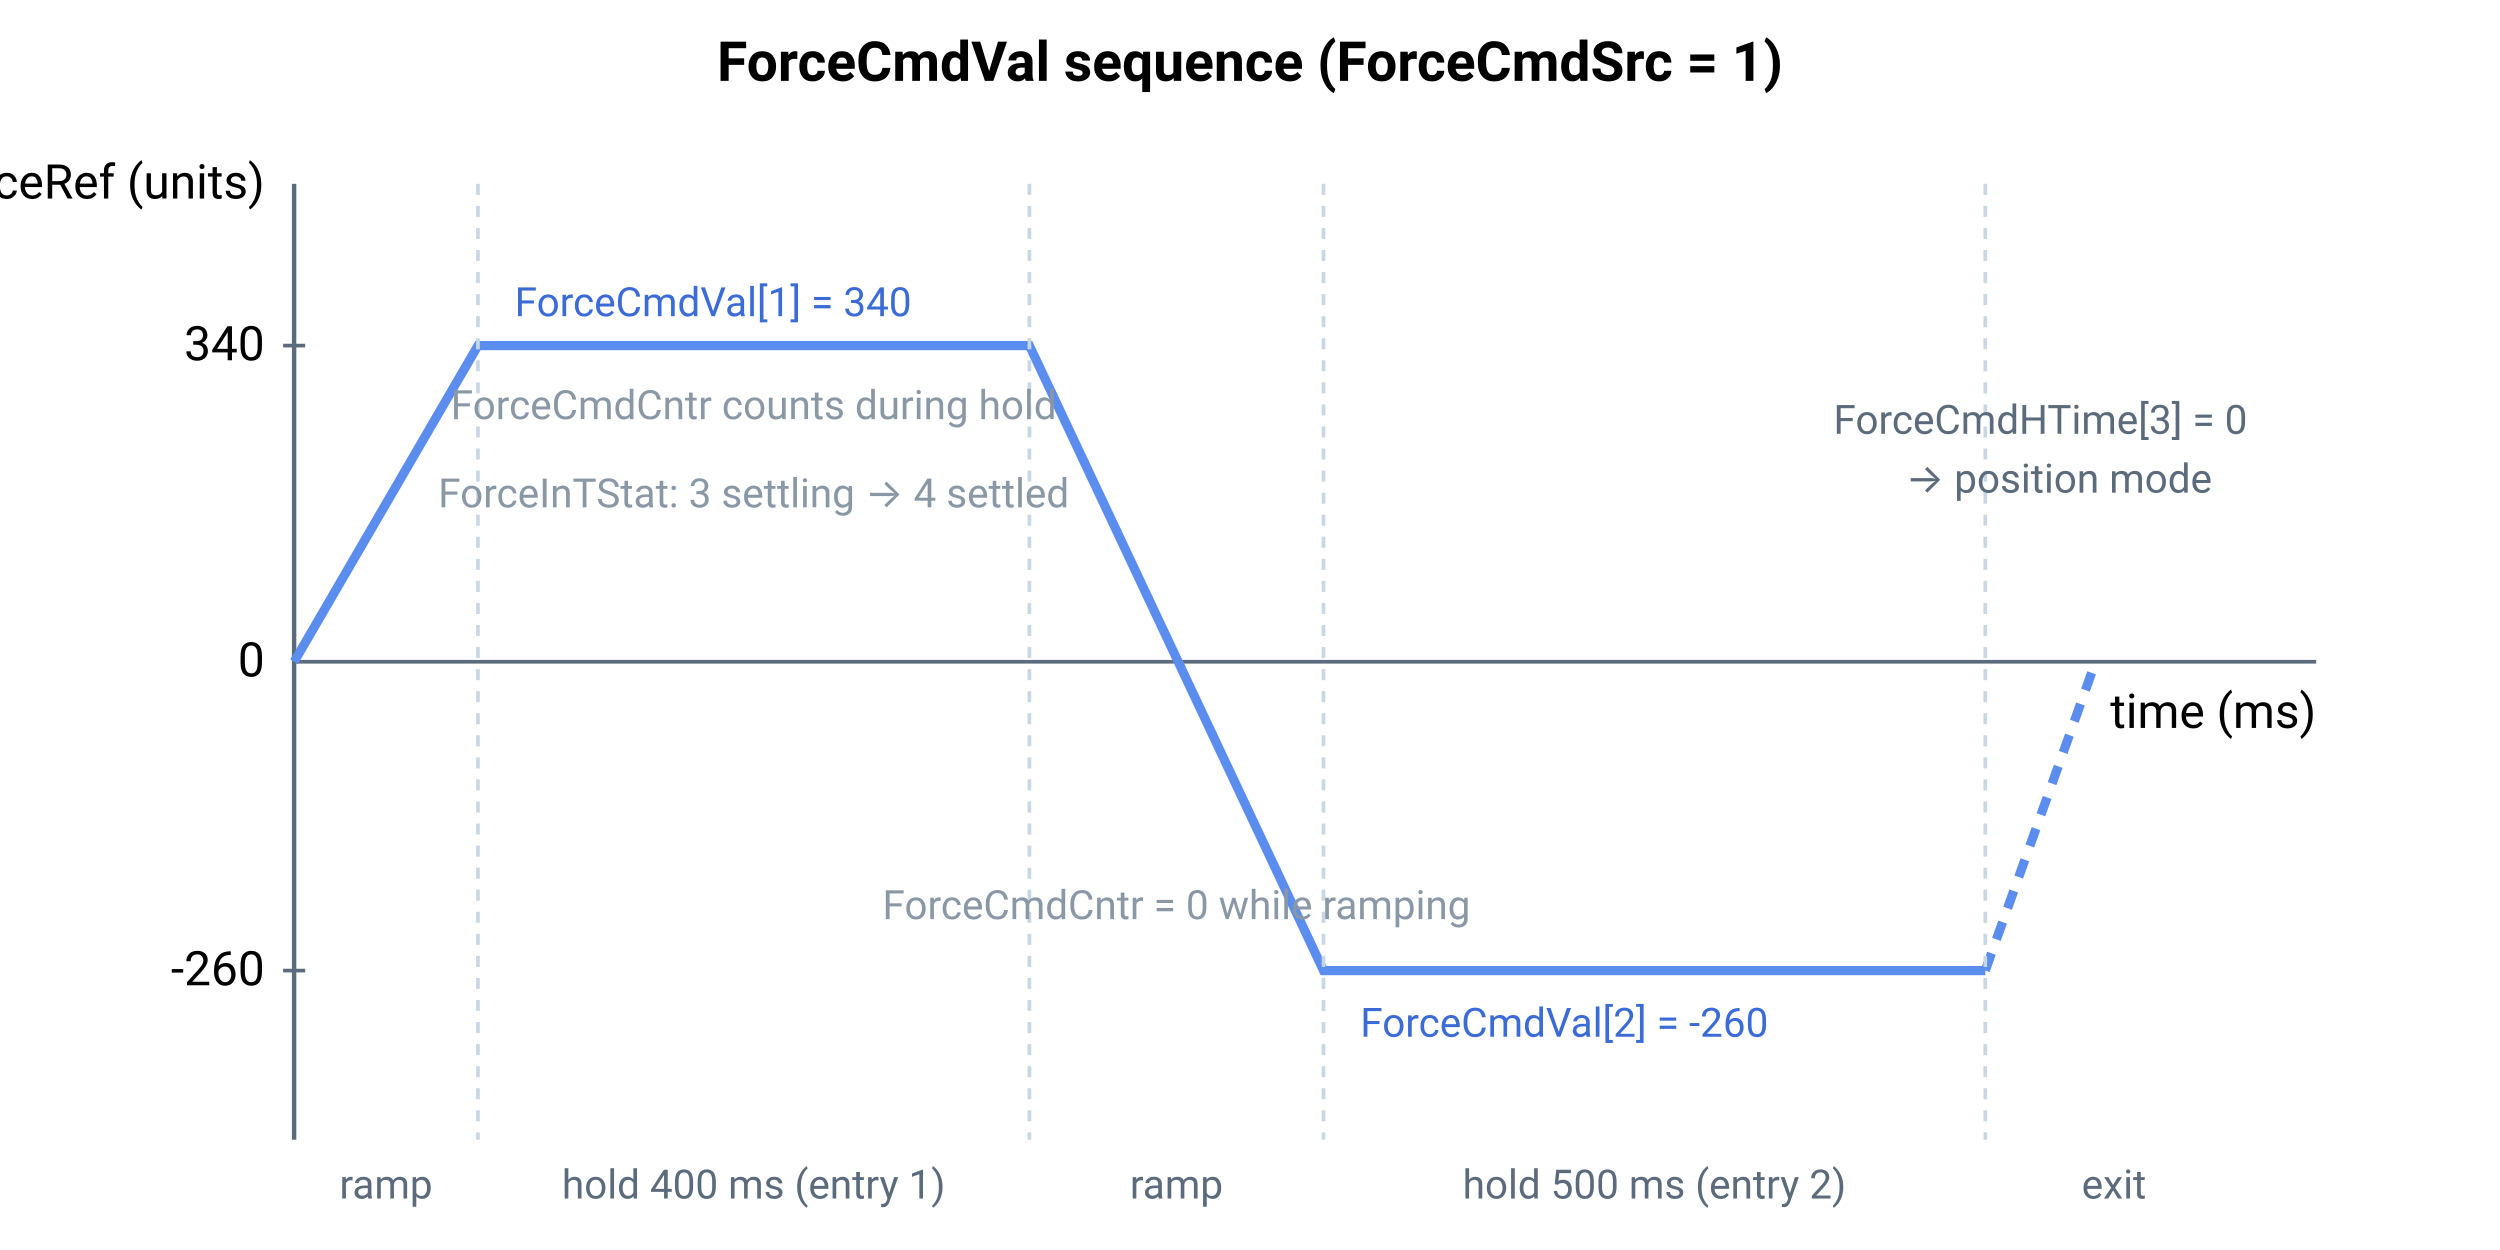
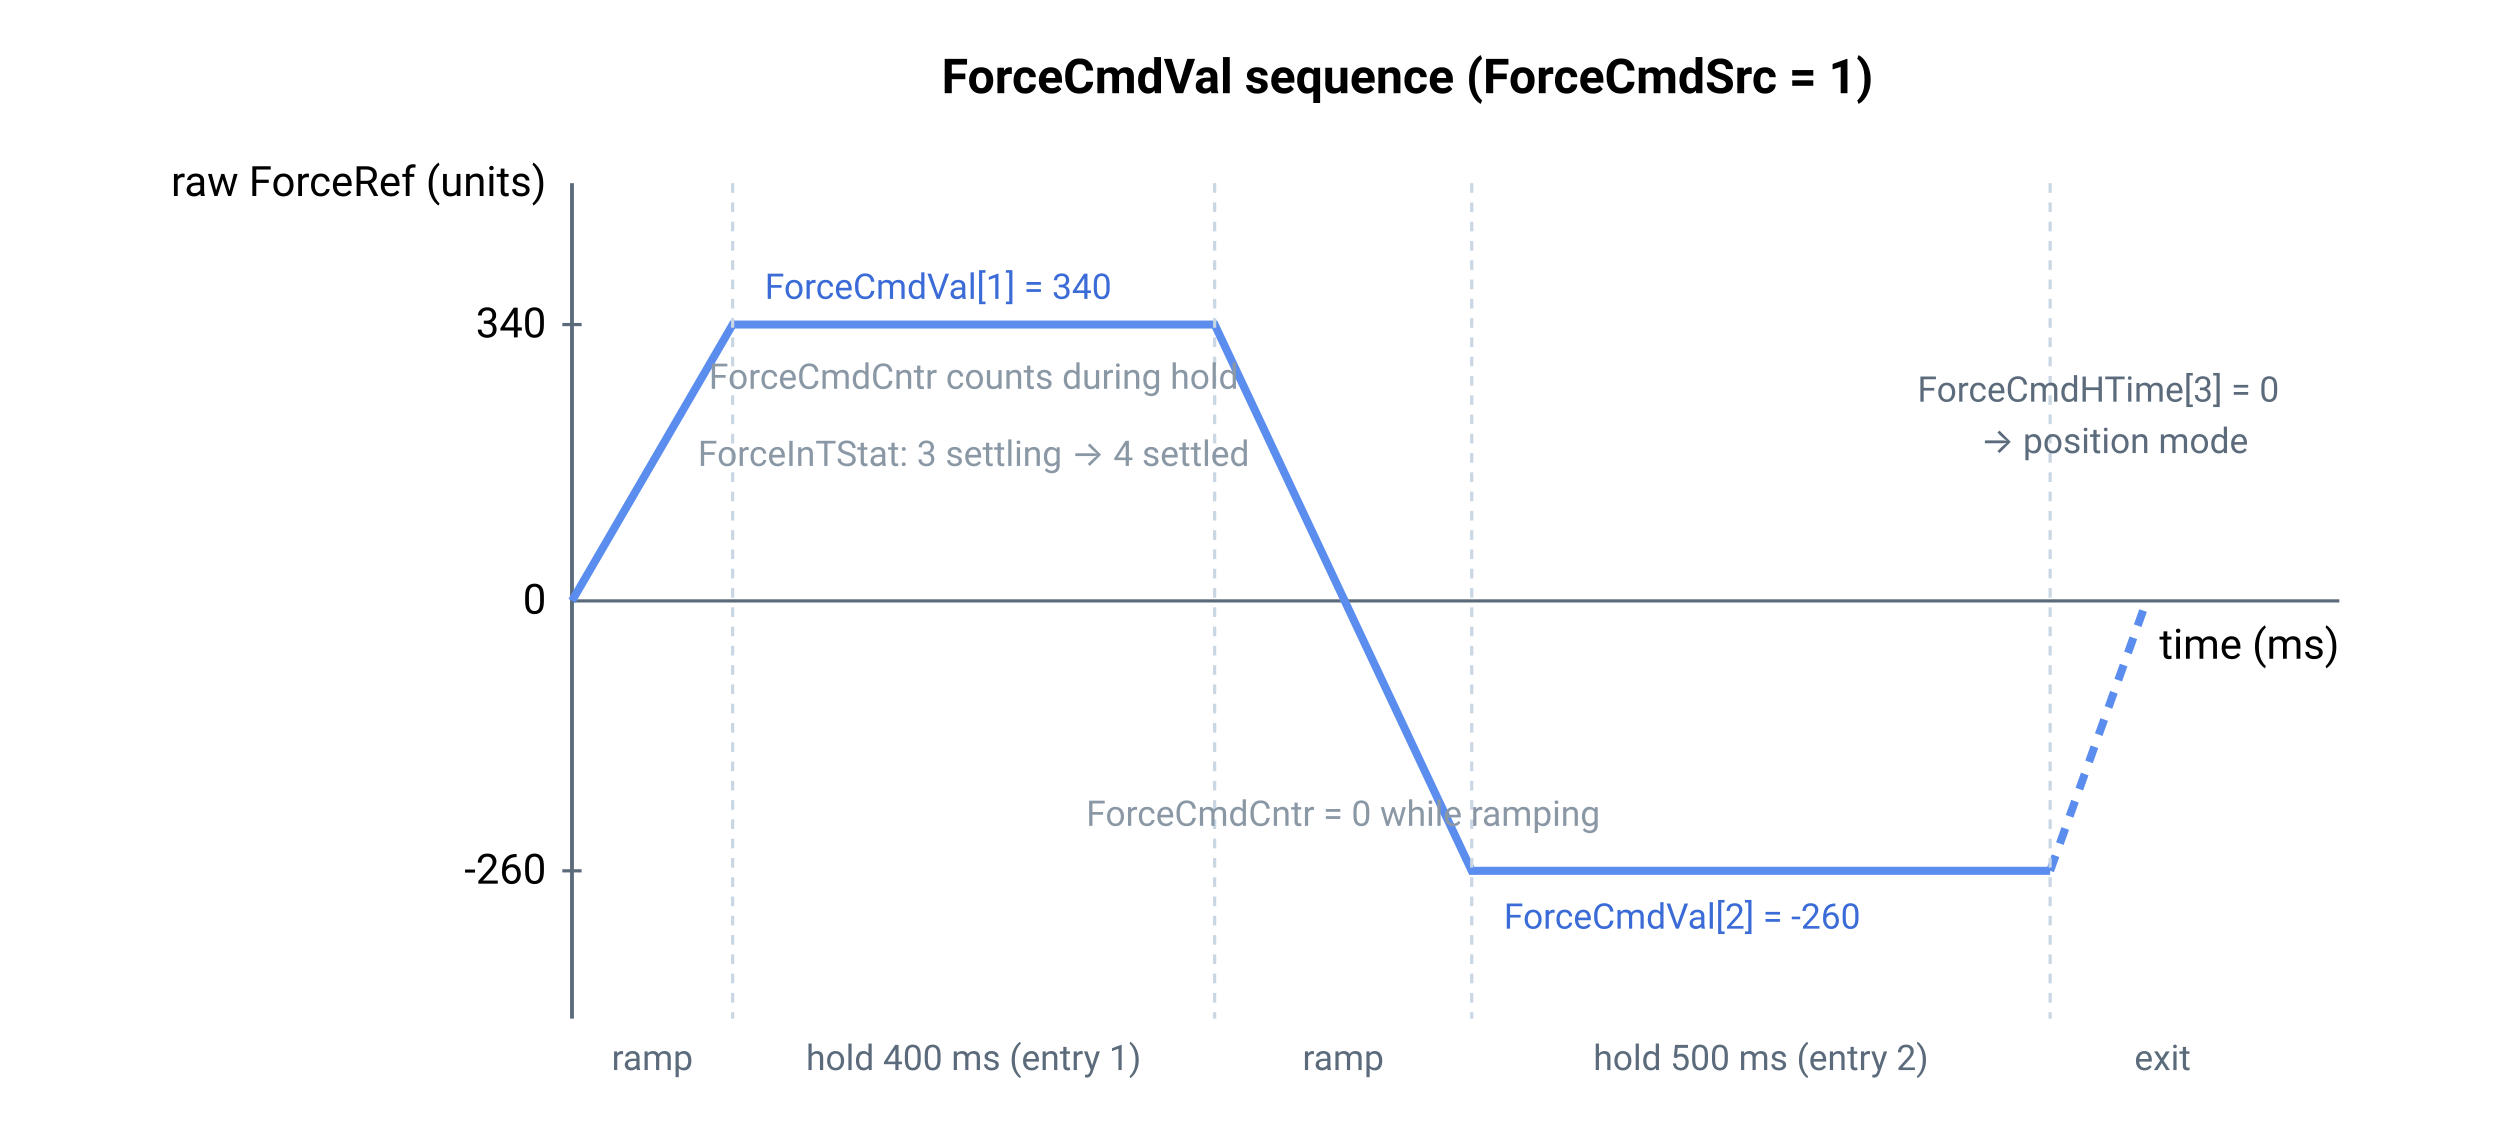
- <svg xmlns="http://www.w3.org/2000/svg" width="680" height="340" viewBox="0 0 680 340" role="img" aria-label="ForceCmdVal sequence with ForceCmdSrc = 1. Raw ForceRef ramps to entry 1 (here 340), holds for 400 ms (ForceCmdCntr counts during hold), ramps to entry 2 (here -260), holds for 500 ms, then exits to position mode because ForceCmdHTime[3] = 0. ForceInTStat moves through 3 settling and 4 settled while the error stays within tolerance." font-family="-apple-system,Segoe UI,Roboto,sans-serif" font-size="13">
+ <svg xmlns="http://www.w3.org/2000/svg" width="778" height="350" viewBox="-98 -7 778 350" role="img" aria-label="ForceCmdVal sequence with ForceCmdSrc = 1. Raw ForceRef ramps to entry 1 (here 340), holds for 400 ms (ForceCmdCntr counts during hold), ramps to entry 2 (here -260), holds for 500 ms, then exits to position mode because ForceCmdHTime[3] = 0. ForceInTStat moves through 3 settling and 4 settled while the error stays within tolerance." font-family="-apple-system,Segoe UI,Roboto,sans-serif" font-size="13">
  <defs>
    <marker id="arrow" markerWidth="8" markerHeight="8" refX="6" refY="3" orient="auto">
      <path d="M0,0 L6,3 L0,6 Z" fill="#5b6b7b" />
    </marker>
  </defs>
  <text x="340" y="22" text-anchor="middle" font-size="15" font-weight="bold">ForceCmdVal sequence (ForceCmdSrc = 1)</text>
  <line x1="80" y1="180" x2="630" y2="180" stroke="#5b6b7b" stroke-width="1" />
  <line x1="80" y1="50" x2="80" y2="310" stroke="#5b6b7b" stroke-width="1.2" />
  <text x="72" y="54" text-anchor="end">raw ForceRef (units)</text>
  <text x="630" y="198" text-anchor="end">time (ms)</text>
  <text x="72" y="98" text-anchor="end">340</text>
  <line x1="77" y1="94" x2="83" y2="94" stroke="#5b6b7b" />
  <text x="72" y="184" text-anchor="end">0</text>
  <text x="72" y="268" text-anchor="end">-260</text>
  <line x1="77" y1="264" x2="83" y2="264" stroke="#5b6b7b" />
  <polyline fill="none" stroke="#5b8def" stroke-width="2.5" points="80,180 130,94 280,94 360,264 540,264" />
  <polyline fill="none" stroke="#5b8def" stroke-width="2.5" stroke-dasharray="5,4" points="540,264 570,180" />
  <line x1="130" y1="50" x2="130" y2="310" stroke="#c9d6e3" stroke-dasharray="3,3" />
  <line x1="280" y1="50" x2="280" y2="310" stroke="#c9d6e3" stroke-dasharray="3,3" />
  <line x1="360" y1="50" x2="360" y2="310" stroke="#c9d6e3" stroke-dasharray="3,3" />
  <line x1="540" y1="50" x2="540" y2="310" stroke="#c9d6e3" stroke-dasharray="3,3" />
  <text x="105" y="326" text-anchor="middle" fill="#5b6b7b" font-size="11">ramp</text>
  <text x="205" y="326" text-anchor="middle" fill="#5b6b7b" font-size="11">hold 400 ms (entry 1)</text>
  <text x="320" y="326" text-anchor="middle" fill="#5b6b7b" font-size="11">ramp</text>
  <text x="450" y="326" text-anchor="middle" fill="#5b6b7b" font-size="11">hold 500 ms (entry 2)</text>
  <text x="575" y="326" text-anchor="middle" fill="#5b6b7b" font-size="11">exit</text>
  <text x="140" y="86" fill="#3a6bd6" font-size="11">ForceCmdVal[1] = 340</text>
  <text x="370" y="282" fill="#3a6bd6" font-size="11">ForceCmdVal[2] = -260</text>
  <text x="555" y="118" text-anchor="middle" fill="#5b6b7b" font-size="11">ForceCmdHTime[3] = 0</text>
  <text x="560" y="134" text-anchor="middle" fill="#5b6b7b" font-size="11">→ position mode</text>
  <text x="205" y="114" text-anchor="middle" fill="#8a97a5" font-size="11">ForceCmdCntr counts during hold</text>
  <text x="320" y="250" text-anchor="middle" fill="#8a97a5" font-size="11">ForceCmdCntr = 0 while ramping</text>
  <text x="205" y="138" text-anchor="middle" fill="#8a97a5" font-size="11">ForceInTStat: 3 settling → 4 settled</text>
</svg>
